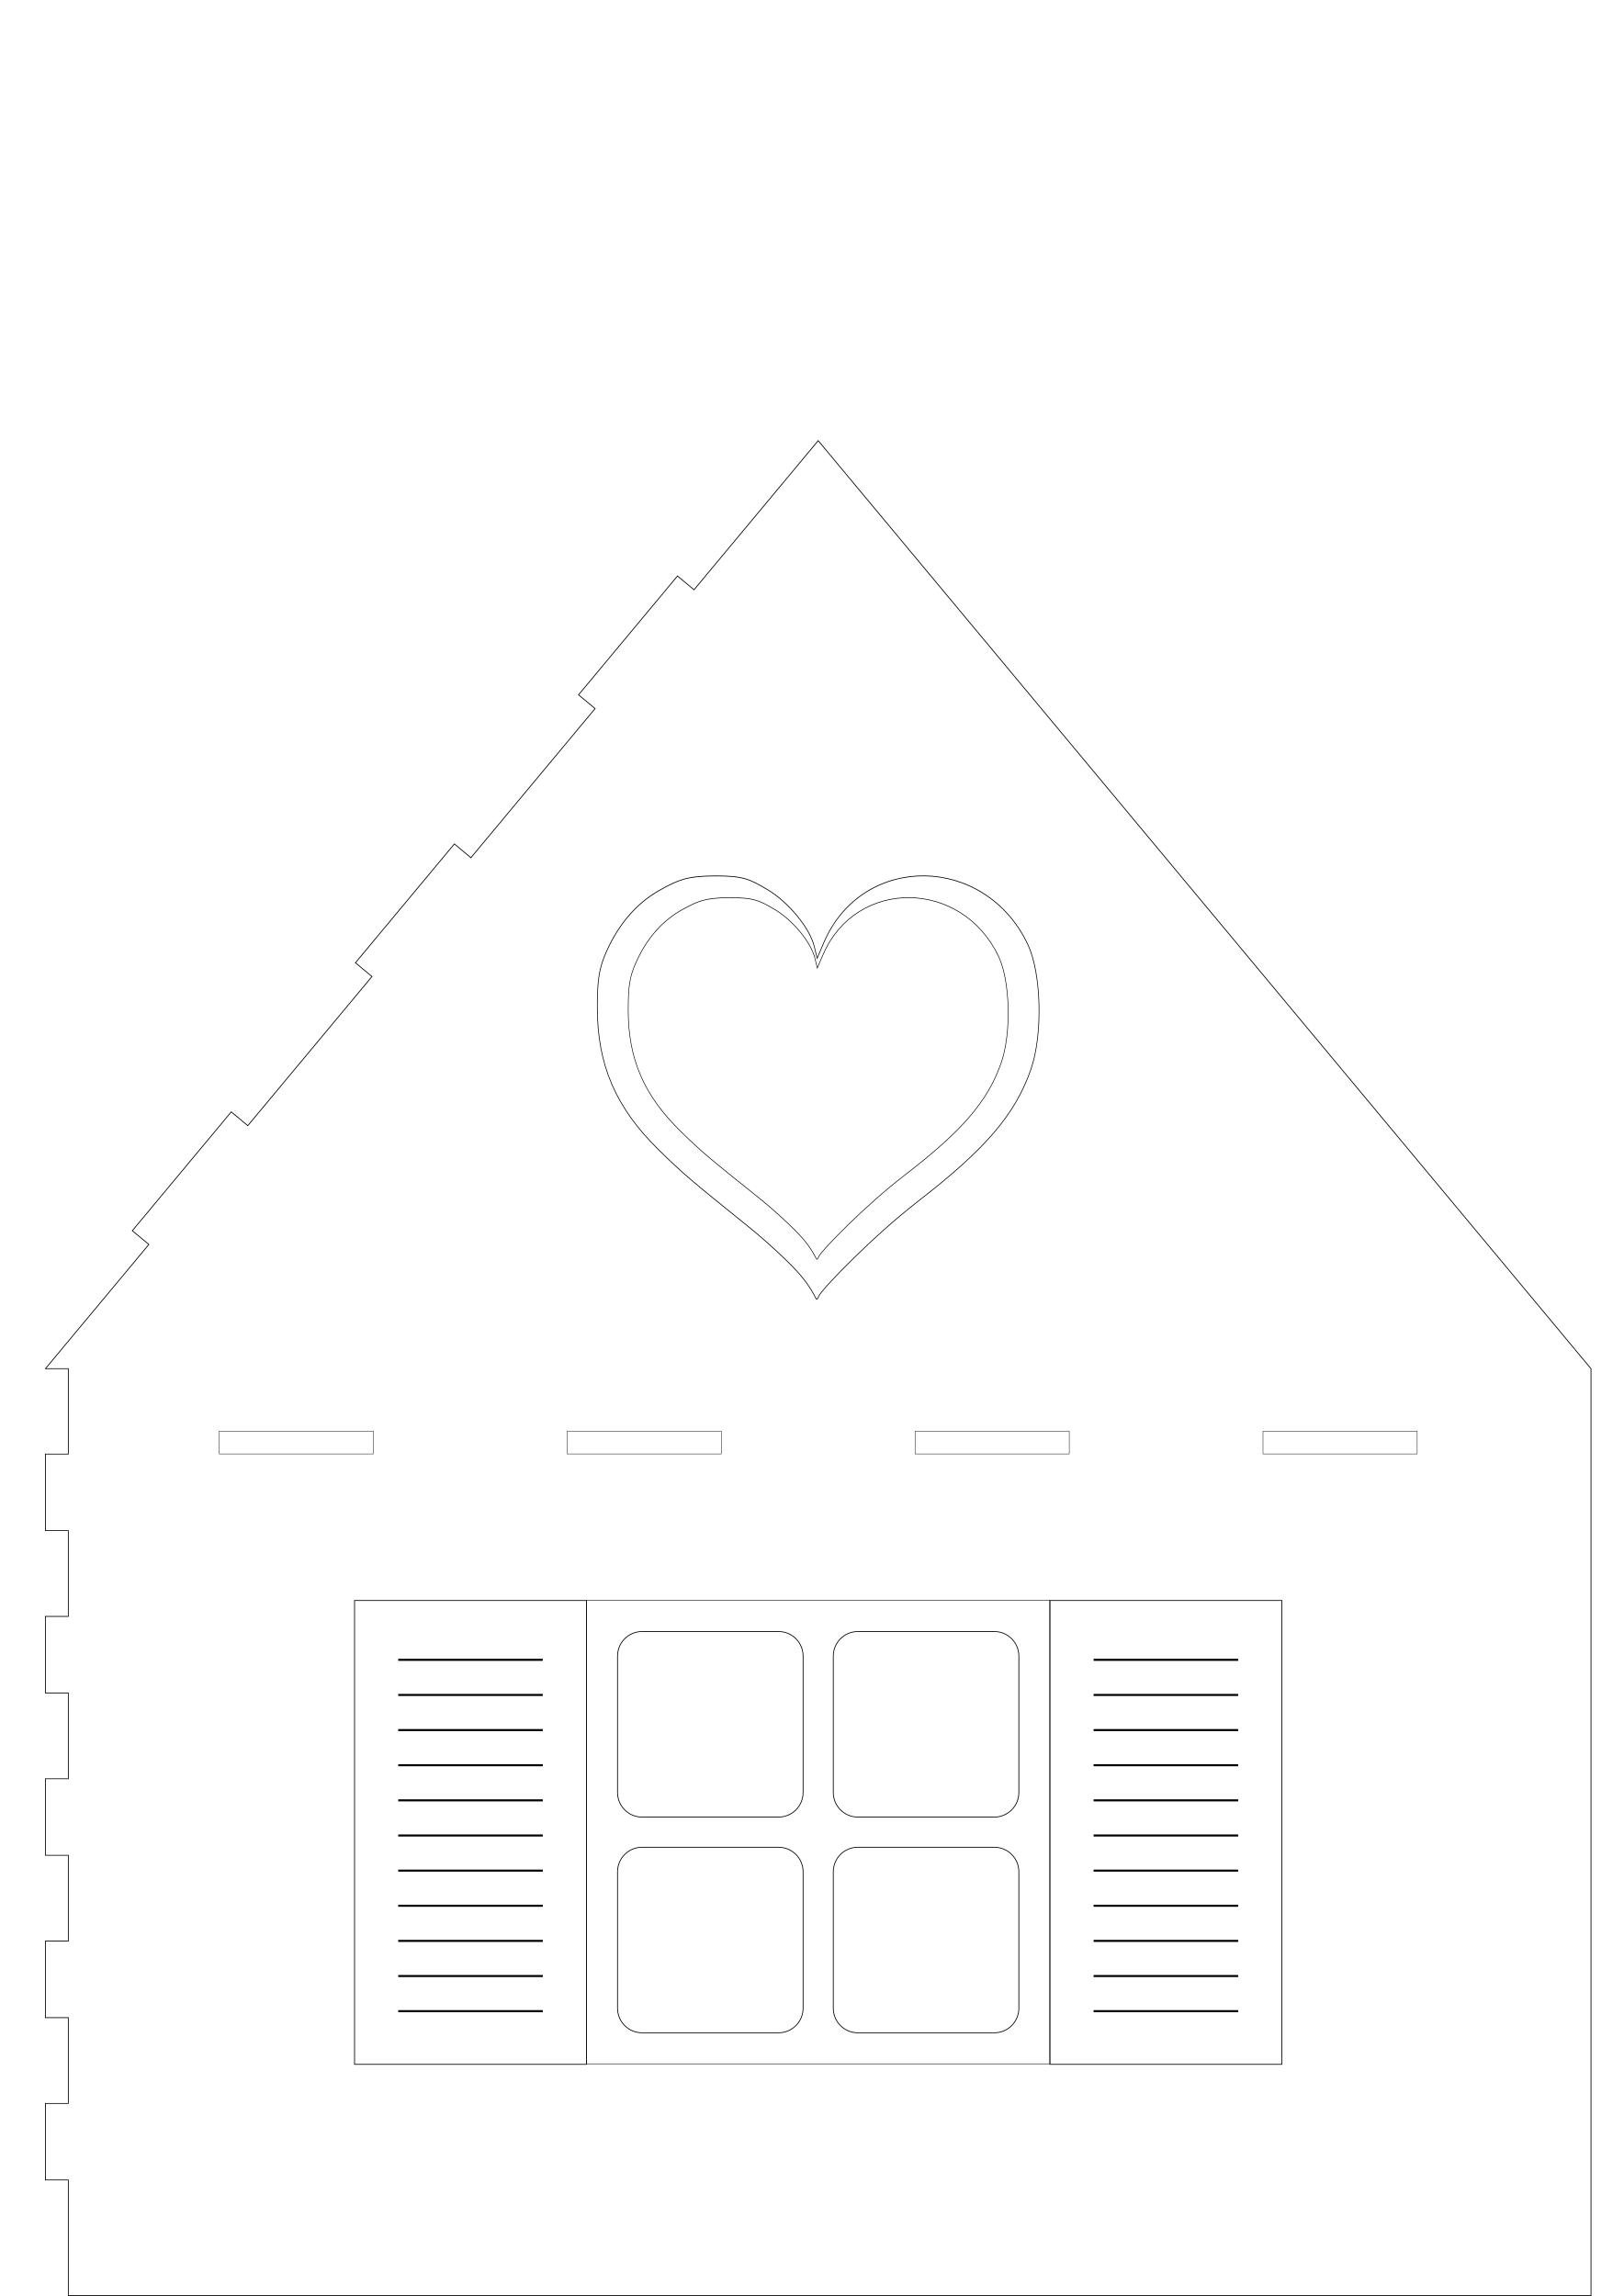
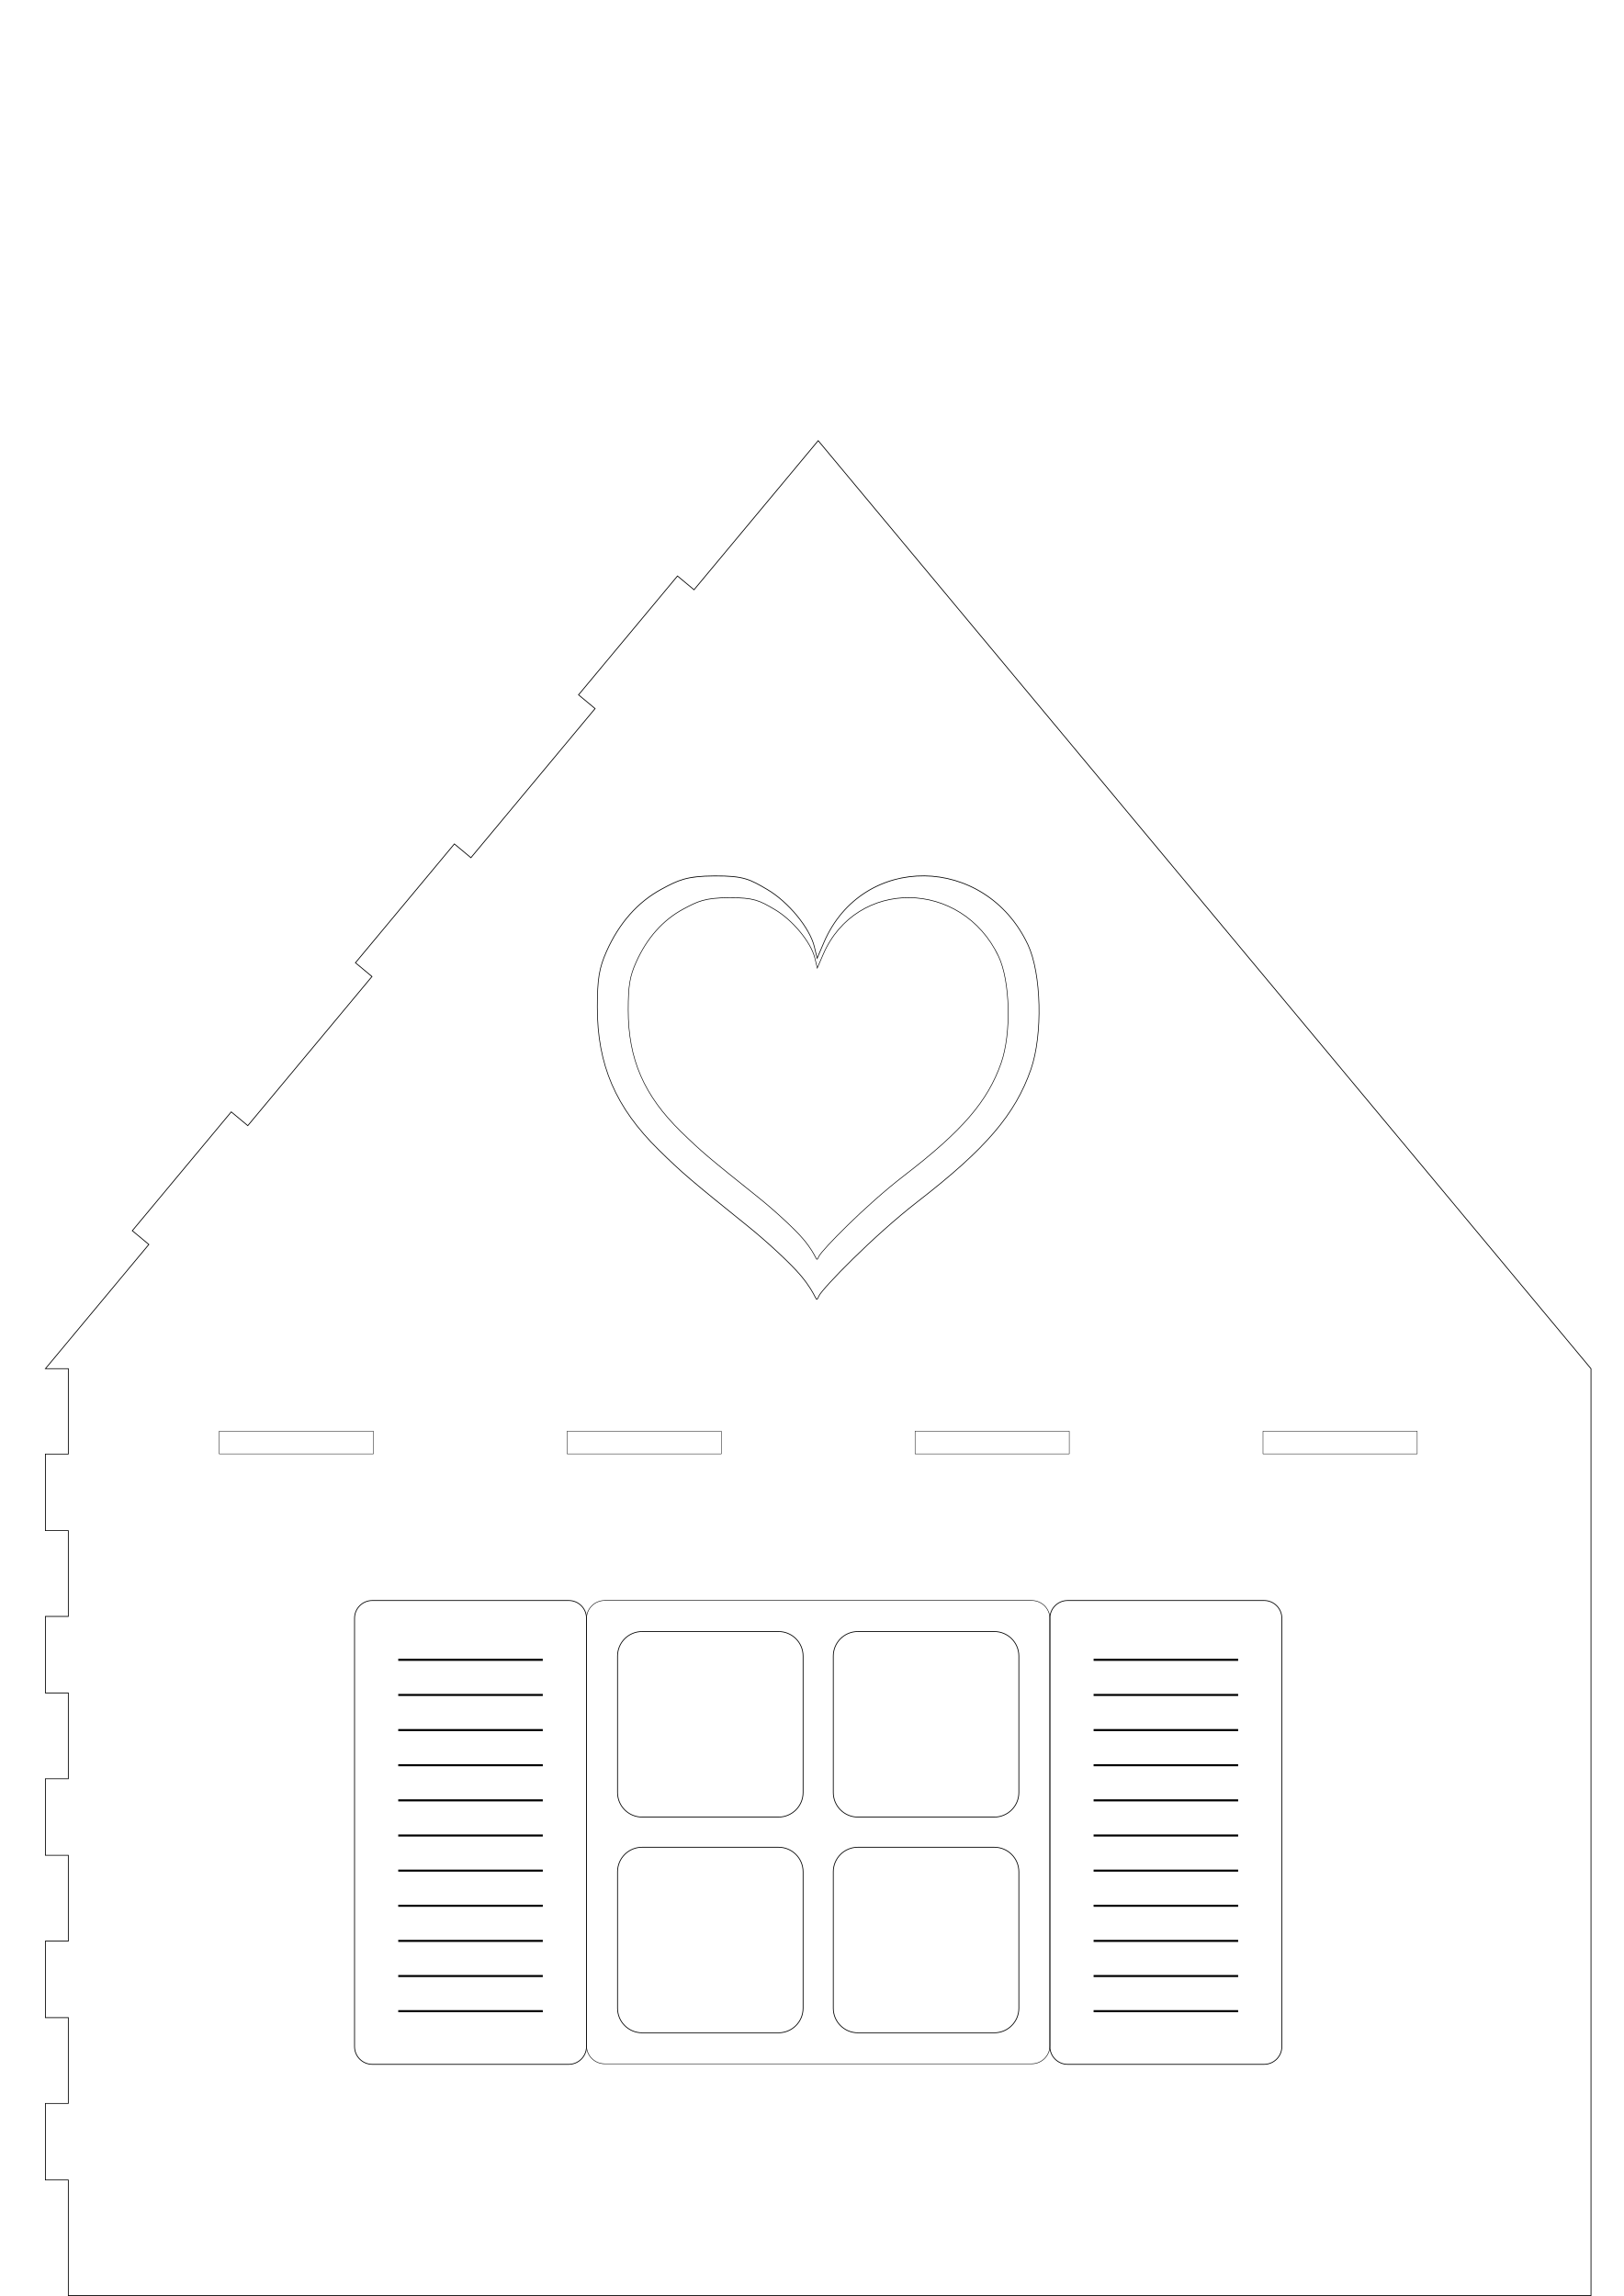
<svg xmlns="http://www.w3.org/2000/svg" width="210mm" height="297mm" viewBox="0 0 210 297" version="1.1" id="svg8">
  <defs id="defs2" />
  <g id="layer1">
-     <path style="fill:none;stroke:#000000;stroke-width:0.378;stroke-miterlimit:4;stroke-dasharray:none;stroke-opacity:1" d="M 399.953 215.434 L 339.254 288.338 L 331.17 281.609 L 282.805 339.701 L 290.889 346.432 L 230.189 419.338 L 222.105 412.605 L 173.74 470.697 L 181.824 477.43 L 121.125 550.334 L 113.041 543.604 L 64.674 601.695 L 72.76 608.426 L 22.211 669.141 L 33.398 669.141 L 33.398 710.896 L 22.189 710.896 L 22.189 748.314 L 33.398 748.314 L 33.398 790.266 L 22.189 790.266 L 22.189 827.686 L 33.398 827.686 L 33.398 869.637 L 22.189 869.637 L 22.189 907.055 L 33.398 907.055 L 33.398 949.006 L 22.189 949.006 L 22.189 986.426 L 33.398 986.426 L 33.398 1028.377 L 22.189 1028.377 L 22.189 1065.795 L 33.398 1065.795 L 33.398 1122.33 L 777.717 1122.33 L 777.717 669.166 L 399.953 215.434 z " transform="scale(0.2645833)" id="rect815" />
-     <g id="g1938">
-       <rect y="207.033" x="75.854" height="59.933" width="59.933" id="rect855" style="fill:none;stroke:#000000;stroke-width:0.067;stroke-miterlimit:4;stroke-dasharray:none;stroke-opacity:1" />
+     <path style="fill:none;stroke:#000000;stroke-width:0.378;stroke-miterlimit:4;stroke-dasharray:none;stroke-opacity:1" d="m 399.953,215.434 -60.699,72.904 -8.084,-6.729 -48.365,58.092 8.084,6.73 -60.699,72.906 -8.084,-6.732 -48.365,58.092 8.084,6.732 -60.699,72.904 -8.084,-6.73 -48.367,58.092 8.086,6.73 -50.549,60.715 h 11.188 v 41.756 H 22.189 v 37.418 h 11.209 v 41.951 H 22.189 v 37.42 h 11.209 v 41.951 H 22.189 v 37.418 h 11.209 v 41.951 H 22.189 v 37.42 H 33.398 V 1028.377 H 22.189 v 37.418 h 11.209 v 56.535 H 777.717 V 669.166 Z" transform="scale(0.2645833)" id="rect815" />
+     <g id="g3815">
+       <rect ry="2.352" y="207.033" x="75.854" height="59.933" width="59.933" id="rect855" style="fill:none;stroke:#000000;stroke-width:0.067;stroke-miterlimit:4;stroke-dasharray:none;stroke-opacity:1" />
      <rect ry="3.175" y="211.048" x="79.868" height="24" width="24" id="rect859" style="fill:none;stroke:#000000;stroke-width:0.1;stroke-miterlimit:4;stroke-dasharray:none;stroke-opacity:1" />
      <g transform="translate(3.880556,4.586111)" id="g993">
        <g transform="translate(273.0181,36.68055)" id="g1058">
-           <rect y="165.767" x="-141.111" height="60" width="30" id="rect904" style="fill:none;stroke:#000000;stroke-width:0.1;stroke-miterlimit:4;stroke-dasharray:none;stroke-opacity:1" />
+           <rect ry="2.3" y="165.767" x="-141.111" height="60" width="30" id="rect904" style="fill:none;stroke:#000000;stroke-width:0.1;stroke-miterlimit:4;stroke-dasharray:none;stroke-opacity:1" />
          <path id="path910" d="m -135.46,173.44 h 18.697" style="fill:none;stroke:#000000;stroke-width:0.265px;stroke-linecap:butt;stroke-linejoin:miter;stroke-opacity:1" />
          <path id="path910-0" d="m -135.46,177.984 h 18.697" style="fill:none;stroke:#000000;stroke-width:0.265px;stroke-linecap:butt;stroke-linejoin:miter;stroke-opacity:1" />
          <path id="path910-8" d="m -135.46,182.529 h 18.697" style="fill:none;stroke:#000000;stroke-width:0.265px;stroke-linecap:butt;stroke-linejoin:miter;stroke-opacity:1" />
          <path id="path910-0-2" d="m -135.46,187.074 h 18.697" style="fill:none;stroke:#000000;stroke-width:0.265px;stroke-linecap:butt;stroke-linejoin:miter;stroke-opacity:1" />
          <path id="path910-6" d="m -135.46,191.619 h 18.697" style="fill:none;stroke:#000000;stroke-width:0.265px;stroke-linecap:butt;stroke-linejoin:miter;stroke-opacity:1" />
          <path id="path910-0-6" d="m -135.46,196.164 h 18.697" style="fill:none;stroke:#000000;stroke-width:0.265px;stroke-linecap:butt;stroke-linejoin:miter;stroke-opacity:1" />
          <path id="path910-8-5" d="m -135.46,200.708 h 18.697" style="fill:none;stroke:#000000;stroke-width:0.265px;stroke-linecap:butt;stroke-linejoin:miter;stroke-opacity:1" />
          <path id="path910-0-2-5" d="m -135.46,205.253 h 18.697" style="fill:none;stroke:#000000;stroke-width:0.265px;stroke-linecap:butt;stroke-linejoin:miter;stroke-opacity:1" />
          <path id="path910-2" d="m -135.46,209.798 h 18.697" style="fill:none;stroke:#000000;stroke-width:0.265px;stroke-linecap:butt;stroke-linejoin:miter;stroke-opacity:1" />
          <path id="path910-0-3" d="m -135.46,214.343 h 18.697" style="fill:none;stroke:#000000;stroke-width:0.265px;stroke-linecap:butt;stroke-linejoin:miter;stroke-opacity:1" />
          <path id="path910-8-2" d="m -135.46,218.887 h 18.697" style="fill:none;stroke:#000000;stroke-width:0.265px;stroke-linecap:butt;stroke-linejoin:miter;stroke-opacity:1" />
        </g>
      </g>
      <g transform="translate(186.9653,41.26666)" id="g993-8">
-         <rect style="fill:none;stroke:#000000;stroke-width:0.1;stroke-miterlimit:4;stroke-dasharray:none;stroke-opacity:1" id="rect904-8" width="30" height="60" x="-141.111" y="165.767" />
+         <rect ry="2.3" style="fill:none;stroke:#000000;stroke-width:0.1;stroke-miterlimit:4;stroke-dasharray:none;stroke-opacity:1" id="rect904-8" width="30" height="60" x="-141.111" y="165.767" />
        <path style="fill:none;stroke:#000000;stroke-width:0.265px;stroke-linecap:butt;stroke-linejoin:miter;stroke-opacity:1" d="m -135.46,173.44 h 18.697" id="path910-7" />
        <path style="fill:none;stroke:#000000;stroke-width:0.265px;stroke-linecap:butt;stroke-linejoin:miter;stroke-opacity:1" d="m -135.46,177.984 h 18.697" id="path910-0-1" />
        <path style="fill:none;stroke:#000000;stroke-width:0.265px;stroke-linecap:butt;stroke-linejoin:miter;stroke-opacity:1" d="m -135.46,182.529 h 18.697" id="path910-8-6" />
        <path style="fill:none;stroke:#000000;stroke-width:0.265px;stroke-linecap:butt;stroke-linejoin:miter;stroke-opacity:1" d="m -135.46,187.074 h 18.697" id="path910-0-2-0" />
        <path style="fill:none;stroke:#000000;stroke-width:0.265px;stroke-linecap:butt;stroke-linejoin:miter;stroke-opacity:1" d="m -135.46,191.619 h 18.697" id="path910-6-0" />
        <path style="fill:none;stroke:#000000;stroke-width:0.265px;stroke-linecap:butt;stroke-linejoin:miter;stroke-opacity:1" d="m -135.46,196.164 h 18.697" id="path910-0-6-1" />
        <path style="fill:none;stroke:#000000;stroke-width:0.265px;stroke-linecap:butt;stroke-linejoin:miter;stroke-opacity:1" d="m -135.46,200.708 h 18.697" id="path910-8-5-0" />
        <path style="fill:none;stroke:#000000;stroke-width:0.265px;stroke-linecap:butt;stroke-linejoin:miter;stroke-opacity:1" d="m -135.46,205.253 h 18.697" id="path910-0-2-5-2" />
        <path style="fill:none;stroke:#000000;stroke-width:0.265px;stroke-linecap:butt;stroke-linejoin:miter;stroke-opacity:1" d="m -135.46,209.798 h 18.697" id="path910-2-8" />
        <path style="fill:none;stroke:#000000;stroke-width:0.265px;stroke-linecap:butt;stroke-linejoin:miter;stroke-opacity:1" d="m -135.46,214.343 h 18.697" id="path910-0-3-8" />
        <path style="fill:none;stroke:#000000;stroke-width:0.265px;stroke-linecap:butt;stroke-linejoin:miter;stroke-opacity:1" d="m -135.46,218.887 h 18.697" id="path910-8-2-9" />
      </g>
      <rect ry="3.175" y="211.048" x="107.773" height="24" width="24" id="rect859-0" style="fill:none;stroke:#000000;stroke-width:0.1;stroke-miterlimit:4;stroke-dasharray:none;stroke-opacity:1" />
      <rect ry="3.175" y="238.952" x="79.868" height="24" width="24" id="rect859-5" style="fill:none;stroke:#000000;stroke-width:0.1;stroke-miterlimit:4;stroke-dasharray:none;stroke-opacity:1" />
      <rect ry="3.175" y="238.952" x="107.773" height="24" width="24" id="rect859-2" style="fill:none;stroke:#000000;stroke-width:0.1;stroke-miterlimit:4;stroke-dasharray:none;stroke-opacity:1" />
    </g>
    <path style="fill:none;stroke:#000000;stroke-width:0.105;stroke-linejoin:round;stroke-miterlimit:4;stroke-dasharray:none;stroke-opacity:1" d="M 308.758,-24.8 V 104.713 h 12.781 V 80.148 h -2.966 v -9.9 h 2.966 v -11.1 h -2.966 v -9.901 h 2.966 v -11.1 h -2.966 v -9.9 h 2.966 v -11.1 h -2.966 V 7.248 h 2.966 v -11.1 h -2.966 v -9.9 h 2.966 v -11.048 z" id="rect6486" />
    <rect style="fill:none;stroke:#000000;stroke-width:0.118;stroke-linejoin:round;stroke-miterlimit:4;stroke-dasharray:none;stroke-opacity:1" id="rect6542" width="13.508" height="24.285" x="-279.712" y="145.122" transform="scale(-1,1)" />
    <path style="fill:none;stroke:#000000;stroke-width:0.105;stroke-linejoin:round;stroke-miterlimit:4;stroke-dasharray:none;stroke-opacity:1" d="M 374.444,149.319 V 278.832 H 361.663 v -24.565 h 2.966 v -9.9 H 361.663 v -11.1 h 2.966 V 223.367 H 361.663 v -11.1 h 2.966 v -9.9 H 361.663 v -11.1 h 2.966 v -9.901 H 361.663 V 170.267 h 2.966 v -9.9 H 361.663 v -11.048 z" id="rect6486-8-4" />
    <rect style="fill:none;stroke:#000000;stroke-width:0.118;stroke-linejoin:round;stroke-miterlimit:4;stroke-dasharray:none;stroke-opacity:1" id="rect6542-2" width="13.508" height="24.285" x="364.629" y="149.326" />
    <g id="g6658" transform="rotate(-90,-55.60133,95.17473)">
      <rect transform="rotate(90)" y="-22.049" x="93.566" height="20" width="3" id="rect6583" style="fill:none;stroke:#000000;stroke-width:0.1;stroke-linejoin:round;stroke-miterlimit:4;stroke-dasharray:none;stroke-opacity:1" />
      <rect transform="rotate(90)" y="23.051" x="93.783" height="20" width="3" id="rect6583-0" style="fill:none;stroke:#000000;stroke-width:0.1;stroke-linejoin:round;stroke-miterlimit:4;stroke-dasharray:none;stroke-opacity:1" />
      <rect transform="rotate(90)" y="68.151" x="93.783" height="20" width="3" id="rect6583-5" style="fill:none;stroke:#000000;stroke-width:0.1;stroke-linejoin:round;stroke-miterlimit:4;stroke-dasharray:none;stroke-opacity:1" />
      <rect transform="rotate(90)" y="113.251" x="93.783" height="20" width="3" id="rect6583-8" style="fill:none;stroke:#000000;stroke-width:0.1;stroke-linejoin:round;stroke-miterlimit:4;stroke-dasharray:none;stroke-opacity:1" />
    </g>
    <g id="g7305">
      <rect y="-35.457" x="-156.335" height="20" width="3" id="rect6583-06" style="fill:none;stroke:#000000;stroke-width:0.1;stroke-linejoin:round;stroke-miterlimit:4;stroke-dasharray:none;stroke-opacity:1" />
      <rect y="9.643" x="-156.335" height="20" width="3" id="rect6583-0-7" style="fill:none;stroke:#000000;stroke-width:0.1;stroke-linejoin:round;stroke-miterlimit:4;stroke-dasharray:none;stroke-opacity:1" />
      <rect y="54.743" x="-156.335" height="20" width="3" id="rect6583-5-8" style="fill:none;stroke:#000000;stroke-width:0.1;stroke-linejoin:round;stroke-miterlimit:4;stroke-dasharray:none;stroke-opacity:1" />
      <rect y="99.843" x="-156.335" height="20" width="3" id="rect6583-8-2" style="fill:none;stroke:#000000;stroke-width:0.1;stroke-linejoin:round;stroke-miterlimit:4;stroke-dasharray:none;stroke-opacity:1" />
    </g>
    <path style="color:#000000;font-style:normal;font-variant:normal;font-weight:normal;font-stretch:normal;font-size:medium;line-height:normal;font-family:sans-serif;font-variant-ligatures:normal;font-variant-position:normal;font-variant-caps:normal;font-variant-numeric:normal;font-variant-alternates:normal;font-feature-settings:normal;text-indent:0;text-align:start;text-decoration:none;text-decoration-line:none;text-decoration-style:solid;text-decoration-color:#000000;letter-spacing:normal;word-spacing:normal;text-transform:none;writing-mode:lr-tb;direction:ltr;text-orientation:mixed;dominant-baseline:auto;baseline-shift:baseline;text-anchor:start;white-space:normal;shape-padding:0;clip-rule:nonzero;display:inline;overflow:visible;visibility:visible;opacity:1;isolation:auto;mix-blend-mode:normal;color-interpolation:sRGB;color-interpolation-filters:linearRGB;solid-color:#000000;solid-opacity:1;vector-effect:none;fill-opacity:1;fill-rule:nonzero;stroke:none;stroke-width:0.079;stroke-linecap:butt;stroke-linejoin:miter;stroke-miterlimit:4;stroke-dasharray:none;stroke-dashoffset:0;stroke-opacity:1;color-rendering:auto;image-rendering:auto;shape-rendering:auto;text-rendering:auto;enable-background:accumulate" d="m 117.626,116.074 c -4.557,-0.049 -9.055,2.401 -11.201,7.375 l -0.713,1.653 -0.281,-1.165 c -0.251,-1.043 -0.98,-2.288 -1.938,-3.445 -0.958,-1.157 -2.146,-2.225 -3.319,-2.908 -1.919,-1.116 -2.621,-1.524 -5.887,-1.505 -3.123,0.018 -4.057,0.469 -5.925,1.474 -2.645,1.422 -4.714,3.749 -6.117,6.877 -0.827,1.844 -1.03,3.058 -1.034,6.181 -0.007,6.403 2.044,11.134 6.863,15.832 2.611,2.546 3.489,3.292 9.92,8.434 2.169,1.734 4.811,4.182 5.864,5.432 1.001,1.187 1.391,1.975 1.591,2.355 0.05,0.095 0.088,0.164 0.123,0.211 0.018,0.024 0.035,0.042 0.056,0.054 0.021,0.012 0.048,0.015 0.071,0.006 0.046,-0.017 0.074,-0.063 0.111,-0.129 0.037,-0.066 0.08,-0.157 0.136,-0.274 0.044,-0.092 0.175,-0.273 0.375,-0.515 0.2,-0.242 0.471,-0.549 0.8,-0.907 0.659,-0.715 1.553,-1.632 2.59,-2.644 2.074,-2.023 4.72,-4.421 7.202,-6.329 7.576,-5.825 10.86,-9.633 12.608,-14.627 0.671,-1.919 0.964,-4.574 0.901,-7.149 -0.063,-2.575 -0.481,-5.069 -1.24,-6.668 -2.384,-5.022 -7,-7.57 -11.557,-7.619 z m 5.7e-4,0.082 c 4.531,0.049 9.12,2.583 11.49,7.576 0.749,1.578 1.168,4.064 1.231,6.631 0.063,2.566 -0.23,5.214 -0.896,7.116 -1.741,4.975 -5.009,8.767 -12.58,14.589 -2.485,1.911 -5.133,4.311 -7.209,6.335 -1.038,1.012 -1.933,1.931 -2.593,2.647 -0.33,0.358 -0.601,0.666 -0.803,0.91 -0.202,0.244 -0.333,0.421 -0.386,0.532 -0.057,0.118 -0.1,0.208 -0.134,0.27 -0.034,0.061 -0.062,0.09 -0.071,0.094 -0.004,0.002 -0.004,0.002 -0.011,-0.002 -0.007,-0.004 -0.019,-0.015 -0.034,-0.034 -0.029,-0.038 -0.066,-0.106 -0.116,-0.2 -0.199,-0.377 -0.595,-1.176 -1.601,-2.369 -1.062,-1.261 -3.702,-3.706 -5.875,-5.442 -6.431,-5.142 -7.303,-5.884 -9.914,-8.429 -4.808,-4.688 -6.845,-9.386 -6.838,-15.769 0.003,-3.119 0.202,-4.308 1.026,-6.144 1.397,-3.114 3.454,-5.425 6.084,-6.839 1.868,-1.004 2.776,-1.447 5.892,-1.465 3.26,-0.019 3.932,0.379 5.851,1.496 1.163,0.677 2.346,1.739 3.299,2.89 0.953,1.151 1.675,2.39 1.921,3.41 l 0.333,1.383 0.801,-1.857 c 2.132,-4.943 6.603,-7.377 11.134,-7.328 z" id="path10607" />
    <path style="color:#000000;font-style:normal;font-variant:normal;font-weight:normal;font-stretch:normal;font-size:medium;line-height:normal;font-family:sans-serif;font-variant-ligatures:normal;font-variant-position:normal;font-variant-caps:normal;font-variant-numeric:normal;font-variant-alternates:normal;font-feature-settings:normal;text-indent:0;text-align:start;text-decoration:none;text-decoration-line:none;text-decoration-style:solid;text-decoration-color:#000000;letter-spacing:normal;word-spacing:normal;text-transform:none;writing-mode:lr-tb;direction:ltr;text-orientation:mixed;dominant-baseline:auto;baseline-shift:baseline;text-anchor:start;white-space:normal;shape-padding:0;clip-rule:nonzero;display:inline;overflow:visible;visibility:visible;opacity:1;isolation:auto;mix-blend-mode:normal;color-interpolation:sRGB;color-interpolation-filters:linearRGB;solid-color:#000000;solid-opacity:1;vector-effect:none;fill-opacity:1;fill-rule:nonzero;stroke:none;stroke-width:0.092;stroke-linecap:butt;stroke-linejoin:miter;stroke-miterlimit:4;stroke-dasharray:none;stroke-dashoffset:0;stroke-opacity:1;color-rendering:auto;image-rendering:auto;shape-rendering:auto;text-rendering:auto;enable-background:accumulate" d="m 119.545,113.25 c -5.298,-0.058 -10.527,2.81 -13.022,8.633 l -0.829,1.935 -0.327,-1.364 c -0.292,-1.221 -1.139,-2.678 -2.253,-4.033 -1.114,-1.355 -2.495,-2.605 -3.859,-3.404 -2.231,-1.307 -3.047,-1.784 -6.843,-1.761 -3.63,0.021 -4.716,0.549 -6.888,1.725 -3.075,1.665 -5.48,4.388 -7.112,8.05 -0.962,2.158 -1.198,3.58 -1.202,7.236 -0.008,7.495 2.377,13.034 7.979,18.534 3.036,2.98 4.056,3.854 11.532,9.873 2.521,2.03 5.593,4.896 6.817,6.359 1.163,1.39 1.617,2.312 1.85,2.757 0.058,0.111 0.102,0.192 0.143,0.247 0.021,0.028 0.041,0.05 0.065,0.064 0.025,0.014 0.056,0.018 0.082,0.006 0.053,-0.02 0.086,-0.073 0.129,-0.151 0.043,-0.077 0.093,-0.183 0.159,-0.321 0.052,-0.108 0.204,-0.319 0.436,-0.603 0.233,-0.284 0.547,-0.643 0.93,-1.061 0.766,-0.837 1.806,-1.911 3.011,-3.095 2.411,-2.368 5.488,-5.176 8.372,-7.41 8.807,-6.819 12.625,-11.277 14.657,-17.123 0.781,-2.246 1.121,-5.355 1.048,-8.369 -0.073,-3.014 -0.559,-5.934 -1.441,-7.806 -2.771,-5.879 -8.137,-8.862 -13.435,-8.92 z m 6.2e-4,0.096 c 5.267,0.058 10.603,3.024 13.358,8.869 0.871,1.848 1.358,4.758 1.431,7.763 0.073,3.004 -0.268,6.104 -1.042,8.331 -2.024,5.824 -5.823,10.264 -14.625,17.079 -2.889,2.237 -5.967,5.047 -8.38,7.416 -1.207,1.185 -2.247,2.26 -3.015,3.099 -0.384,0.419 -0.699,0.779 -0.933,1.065 -0.234,0.286 -0.387,0.493 -0.449,0.623 -0.066,0.138 -0.116,0.244 -0.156,0.316 -0.04,0.072 -0.072,0.106 -0.083,0.11 -0.004,0.002 -0.004,0.002 -0.013,-0.002 -0.009,-0.004 -0.023,-0.017 -0.039,-0.039 -0.033,-0.044 -0.077,-0.124 -0.135,-0.234 -0.231,-0.441 -0.692,-1.377 -1.861,-2.774 -1.235,-1.476 -4.304,-4.338 -6.83,-6.371 -7.476,-6.019 -8.49,-6.888 -11.525,-9.867 -5.59,-5.488 -7.958,-10.988 -7.95,-18.461 0.003,-3.651 0.235,-5.044 1.192,-7.192 1.624,-3.645 4.015,-6.351 7.073,-8.007 2.171,-1.176 3.228,-1.694 6.85,-1.715 3.79,-0.022 4.571,0.444 6.802,1.751 1.352,0.792 2.727,2.036 3.835,3.383 1.107,1.347 1.948,2.798 2.233,3.992 l 0.387,1.619 0.931,-2.174 c 2.479,-5.786 7.677,-8.636 12.943,-8.578 z" id="path10607-0" />
    <g id="g11264" transform="matrix(0,-1,-1,0,303.5108,72.20062)">
-       <rect y="120.218" x="-115.871" height="19.944" width="2.944" id="rect11192" style="fill:none;stroke:#000000;stroke-width:0.056;stroke-linejoin:round;stroke-miterlimit:4;stroke-opacity:1;stroke-dasharray:none" />
-       <rect y="165.218" x="-115.871" height="19.944" width="2.944" id="rect11192-4" style="fill:none;stroke:#000000;stroke-width:0.056;stroke-linejoin:round;stroke-miterlimit:4;stroke-opacity:1;stroke-dasharray:none" />
-       <rect y="210.218" x="-115.871" height="19.944" width="2.944" id="rect11192-4-6" style="fill:none;stroke:#000000;stroke-width:0.056;stroke-linejoin:round;stroke-miterlimit:4;stroke-opacity:1;stroke-dasharray:none" />
-       <rect y="255.218" x="-115.871" height="19.944" width="2.944" id="rect11192-4-6-6" style="fill:none;stroke:#000000;stroke-width:0.056;stroke-linejoin:round;stroke-miterlimit:4;stroke-opacity:1;stroke-dasharray:none" />
+       <rect y="120.218" x="-115.871" height="19.944" width="2.944" id="rect11192" style="fill:none;stroke:#000000;stroke-width:0.056;stroke-linejoin:round;stroke-miterlimit:4;stroke-dasharray:none;stroke-opacity:1" />
+       <rect y="165.218" x="-115.871" height="19.944" width="2.944" id="rect11192-4" style="fill:none;stroke:#000000;stroke-width:0.056;stroke-linejoin:round;stroke-miterlimit:4;stroke-dasharray:none;stroke-opacity:1" />
+       <rect y="210.218" x="-115.871" height="19.944" width="2.944" id="rect11192-4-6" style="fill:none;stroke:#000000;stroke-width:0.056;stroke-linejoin:round;stroke-miterlimit:4;stroke-dasharray:none;stroke-opacity:1" />
+       <rect y="255.218" x="-115.871" height="19.944" width="2.944" id="rect11192-4-6-6" style="fill:none;stroke:#000000;stroke-width:0.056;stroke-linejoin:round;stroke-miterlimit:4;stroke-dasharray:none;stroke-opacity:1" />
    </g>
  </g>
</svg>
